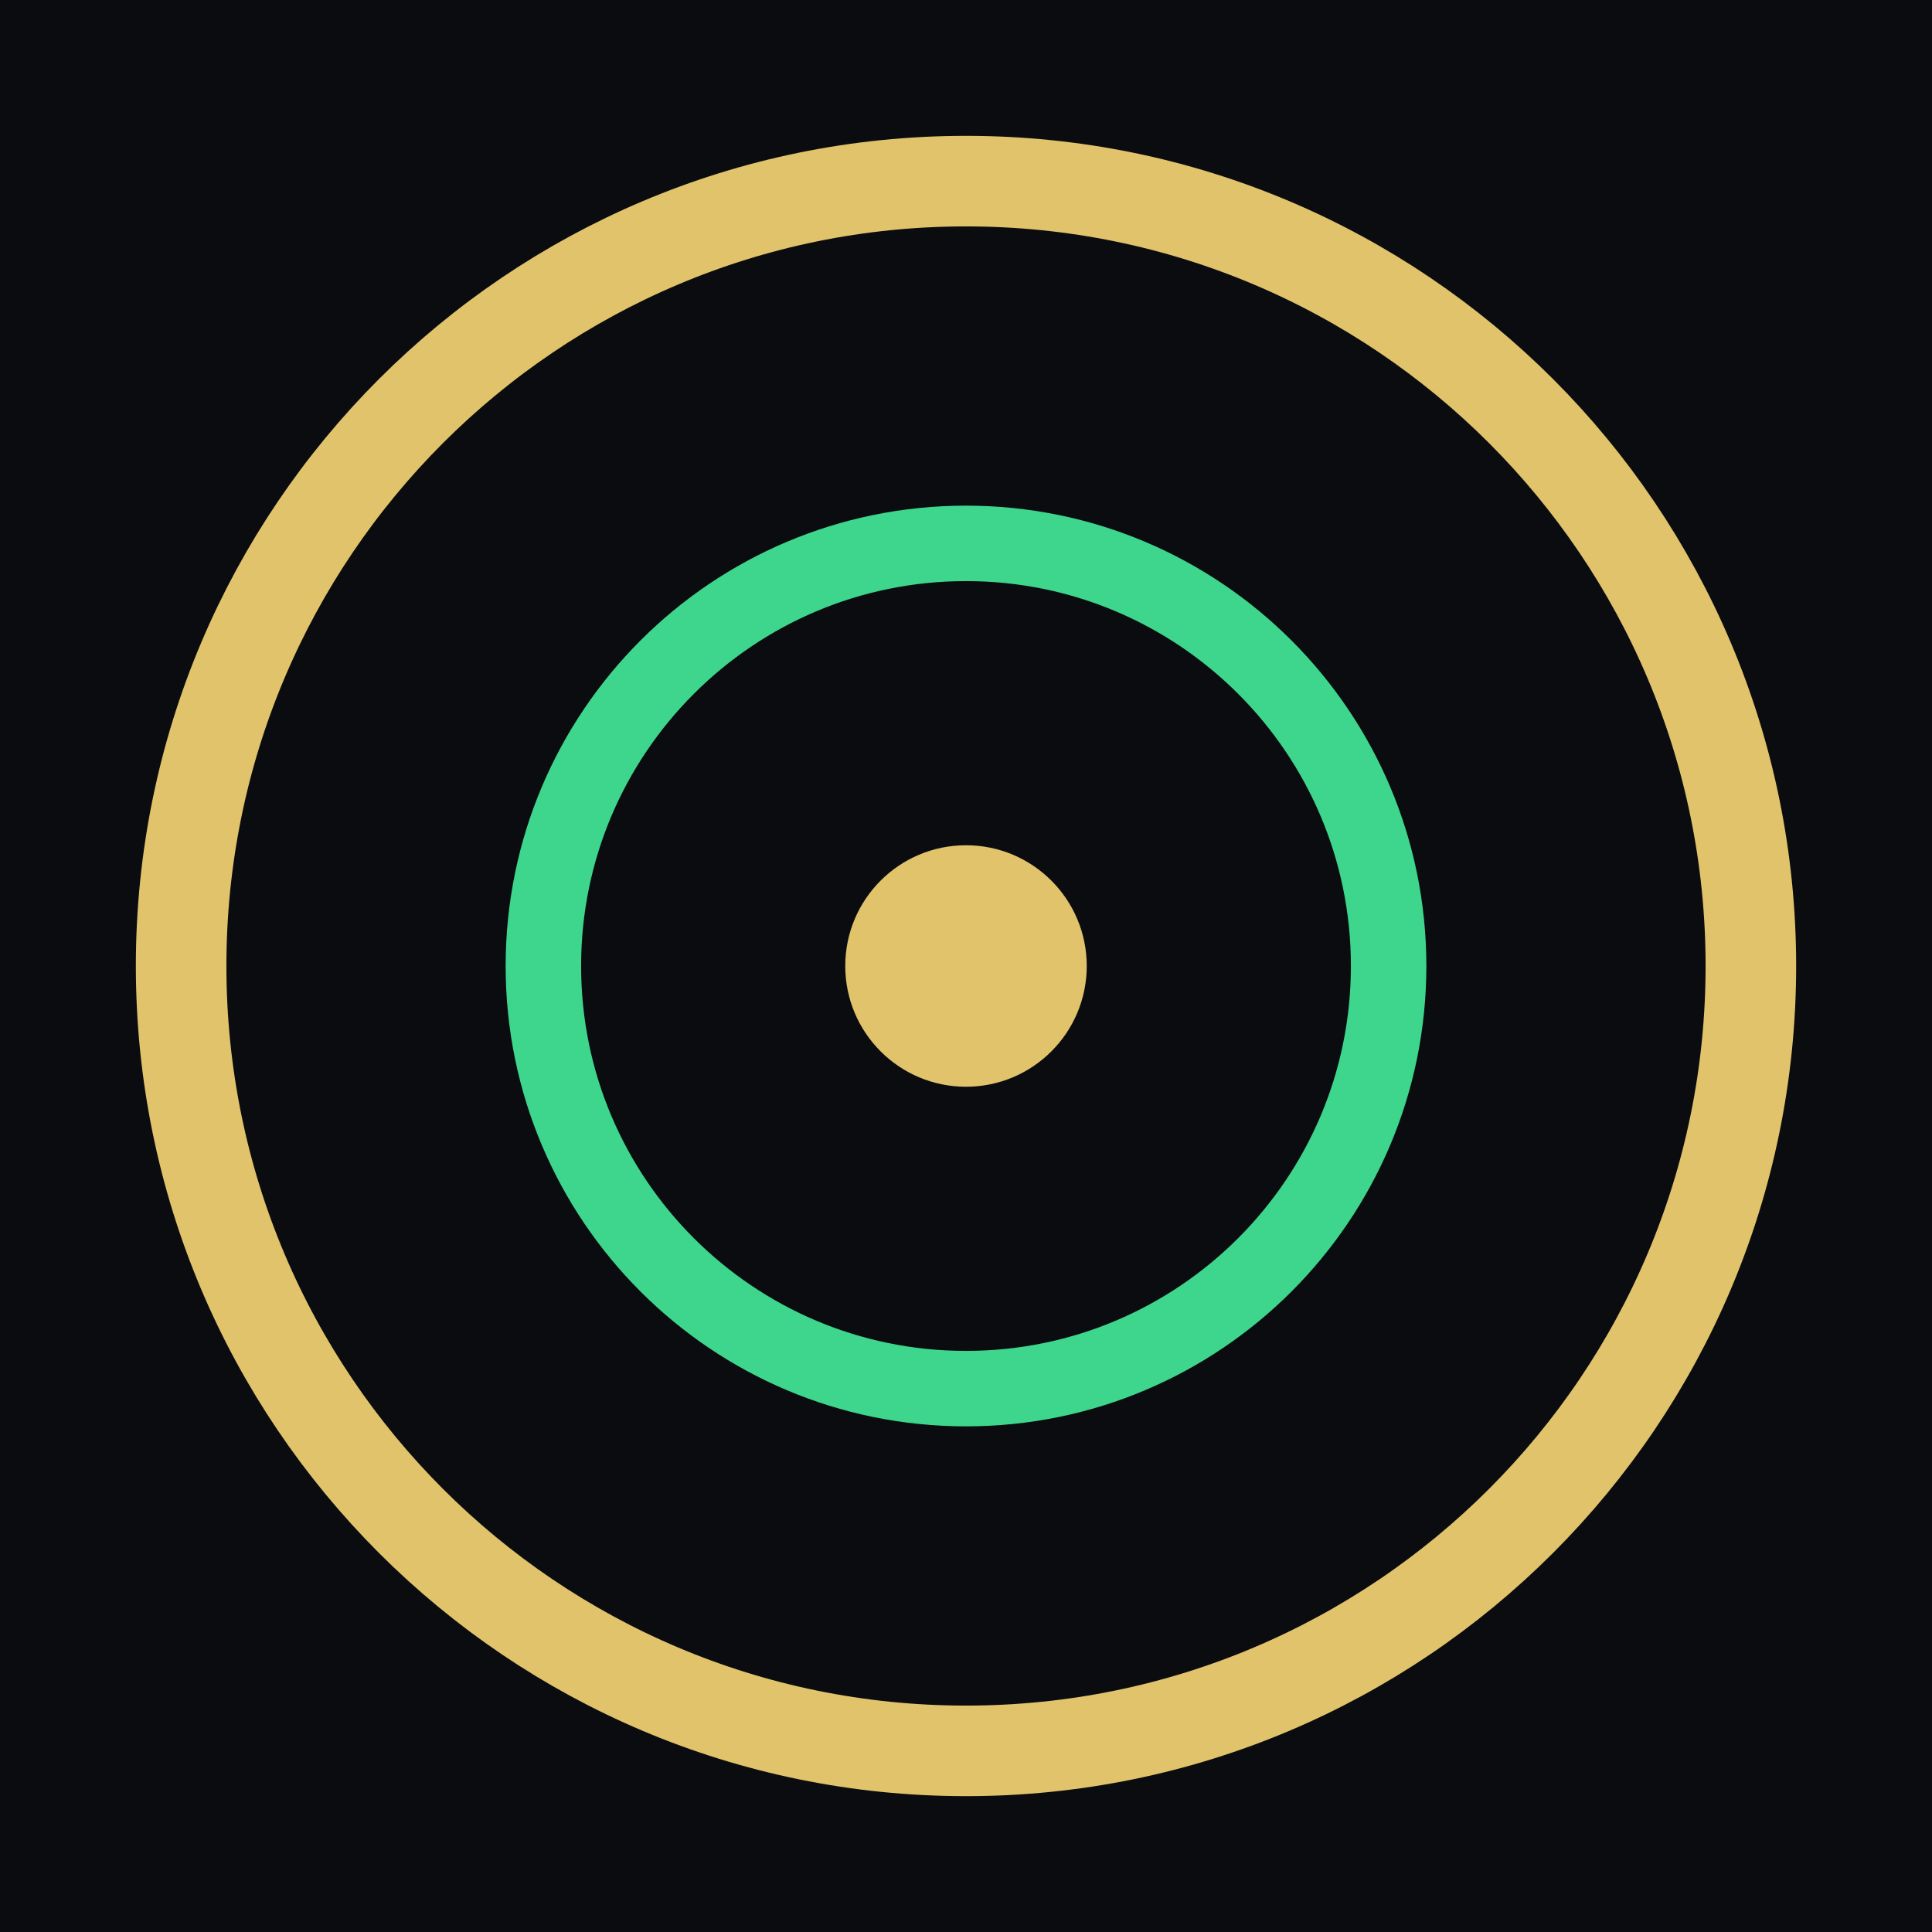
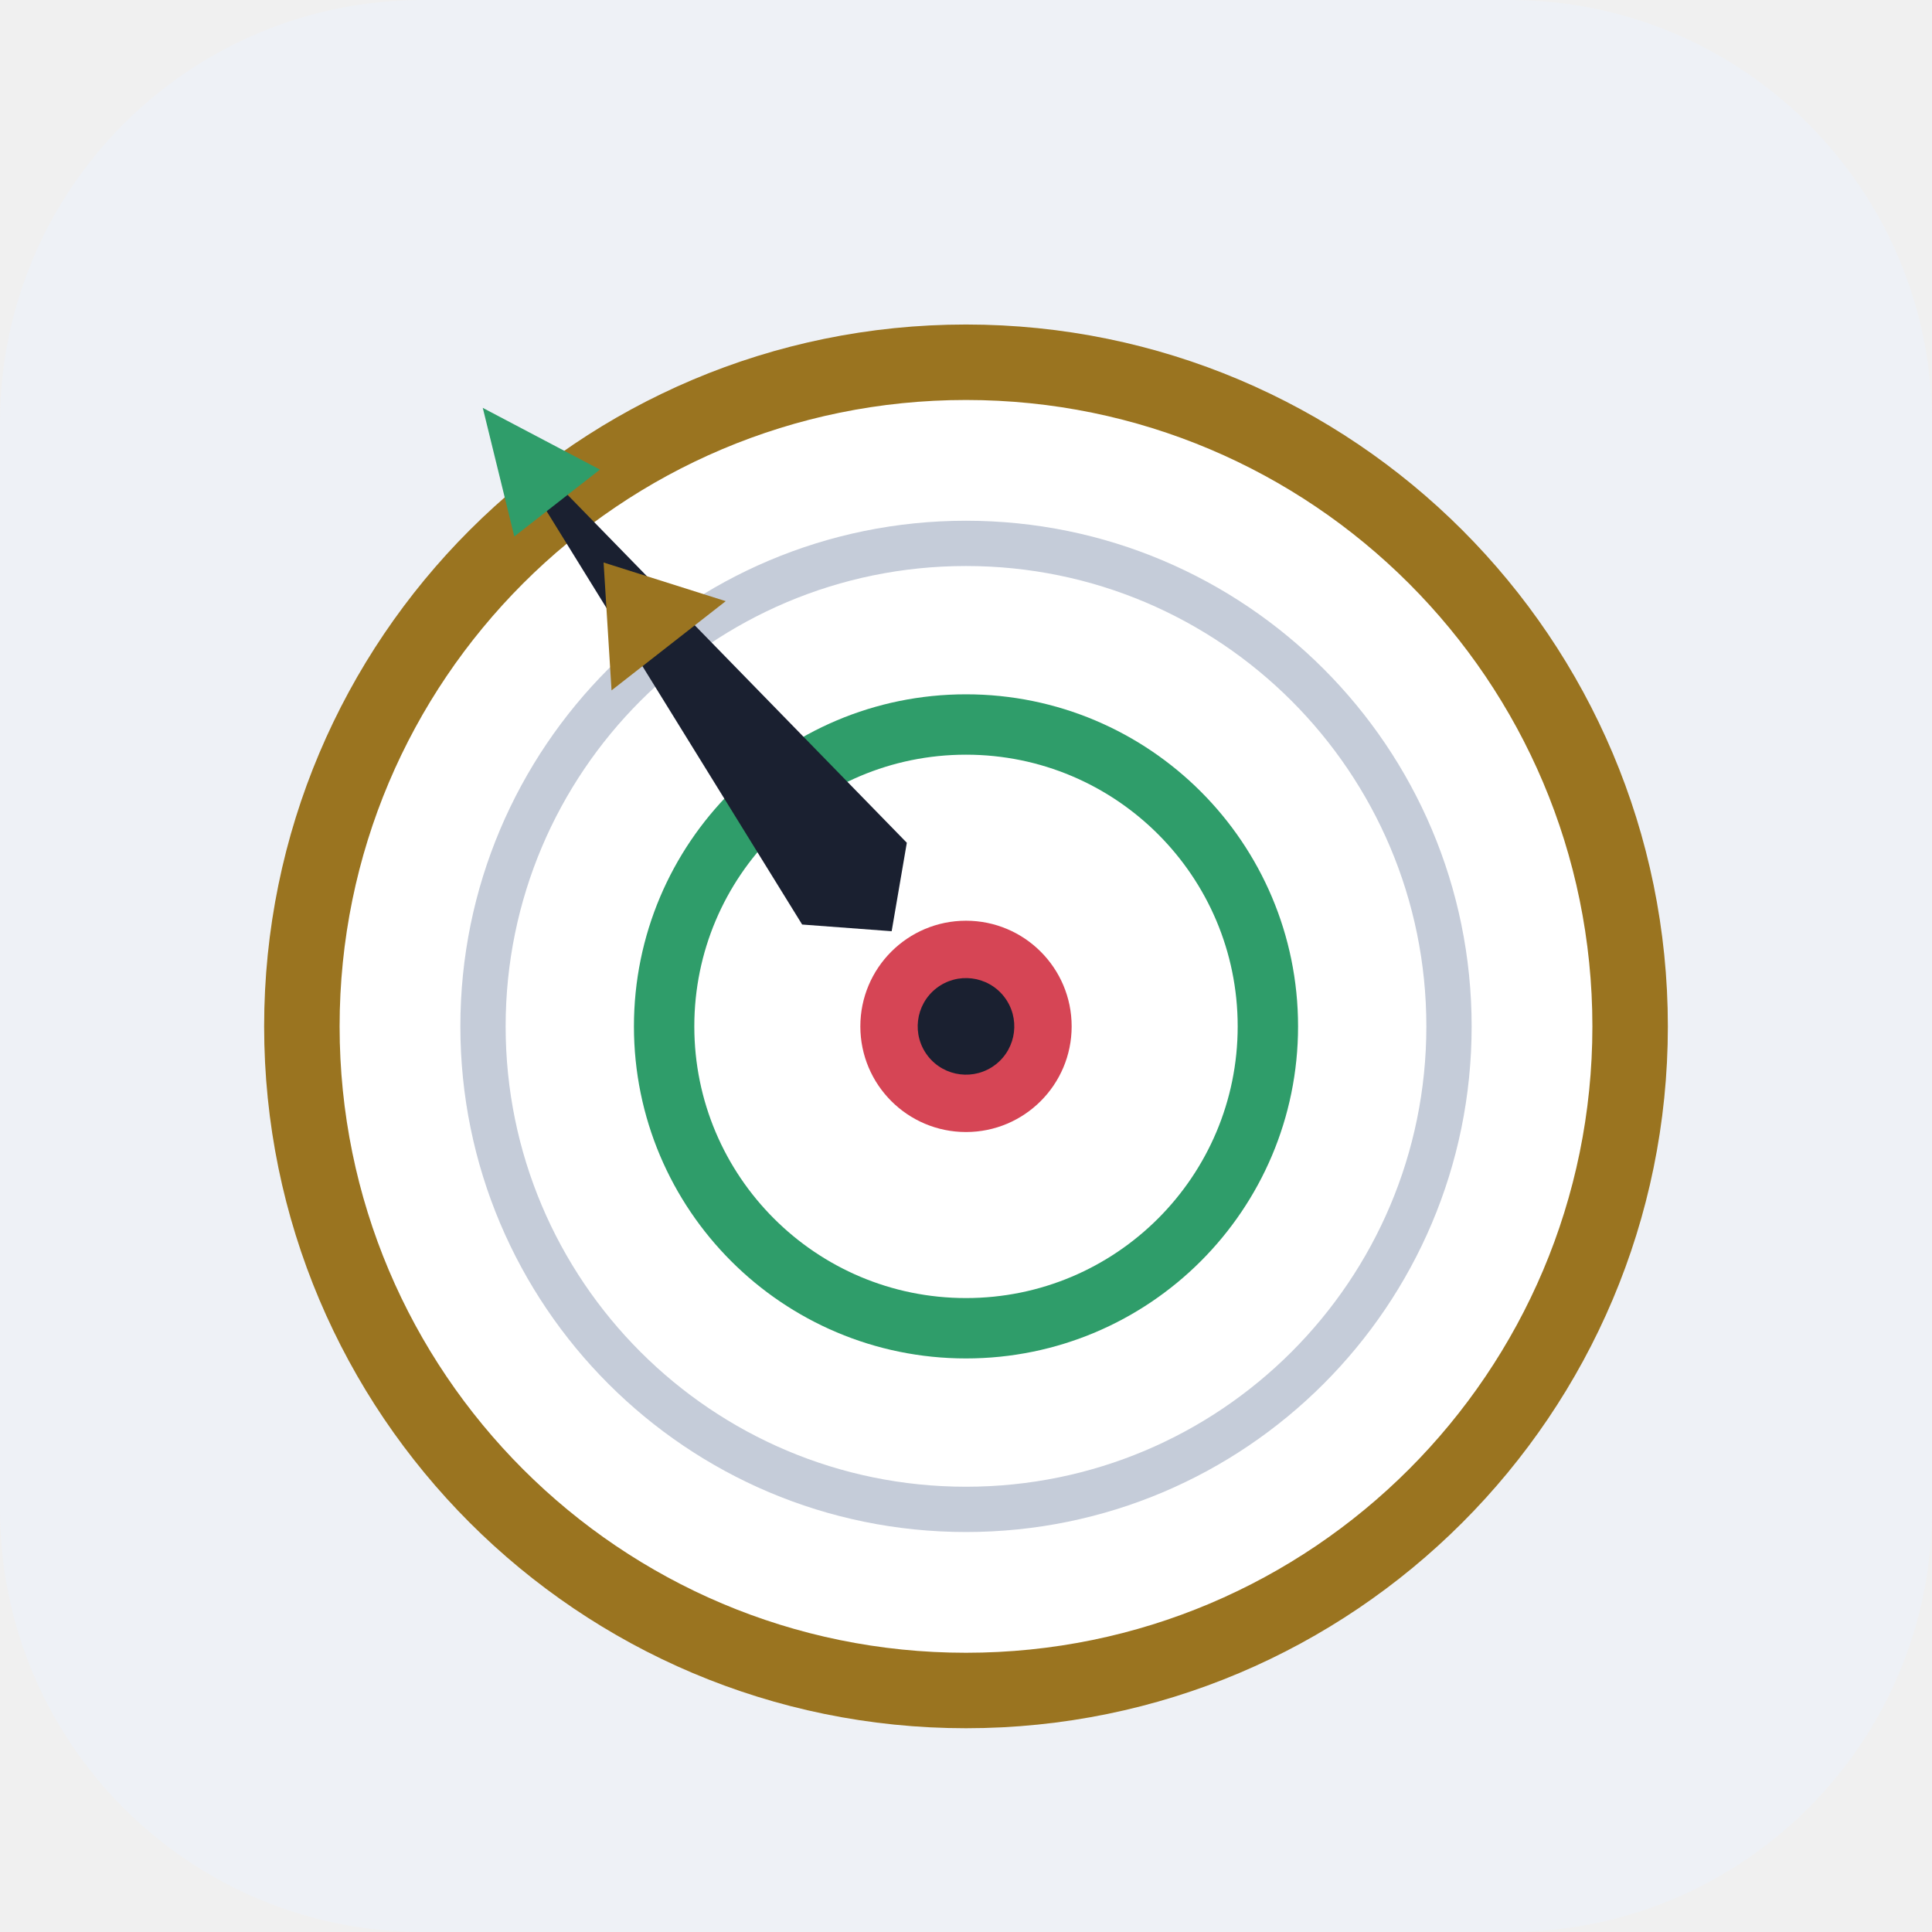
- <svg xmlns="http://www.w3.org/2000/svg" viewBox="0 0 64 64">
-   <rect width="64" height="64" fill="#0b0c10" />
-   <circle cx="32" cy="32" r="26" fill="none" stroke="#e0c36a" stroke-width="3" />
-   <circle cx="32" cy="32" r="14" fill="none" stroke="#3dd68c" stroke-width="2.5" />
-   <circle cx="32" cy="32" r="4" fill="#e0c36a" />
+ <svg xmlns="http://www.w3.org/2000/svg" viewBox="0 0 64 64" fill="none">
+   <rect width="64" height="64" rx="14" fill="#eef1f6" />
+   <circle cx="32" cy="34" r="22" fill="#ffffff" stroke="#9a7420" stroke-width="2.5" />
+   <circle cx="32" cy="34" r="16" fill="none" stroke="#c5ccd9" stroke-width="1.5" />
+   <circle cx="32" cy="34" r="10" fill="none" stroke="#2f9d6a" stroke-width="2" />
+   <circle cx="32" cy="34" r="3.5" fill="#d64555" />
+   <g transform="rotate(-38 32 34)">
+     <path d="M32 8 L34.2 28 L32 30 L29.8 28 Z" fill="#1a2030" />
+     <path d="M30.2 12 L32 8 L33.8 12 Z" fill="#2f9d6a" />
+     <path d="M29.6 18 L32 14.5 L34.4 18 Z" fill="#9a7420" />
+     <circle cx="32" cy="34" r="1.6" fill="#1a2030" />
+   </g>
</svg>
